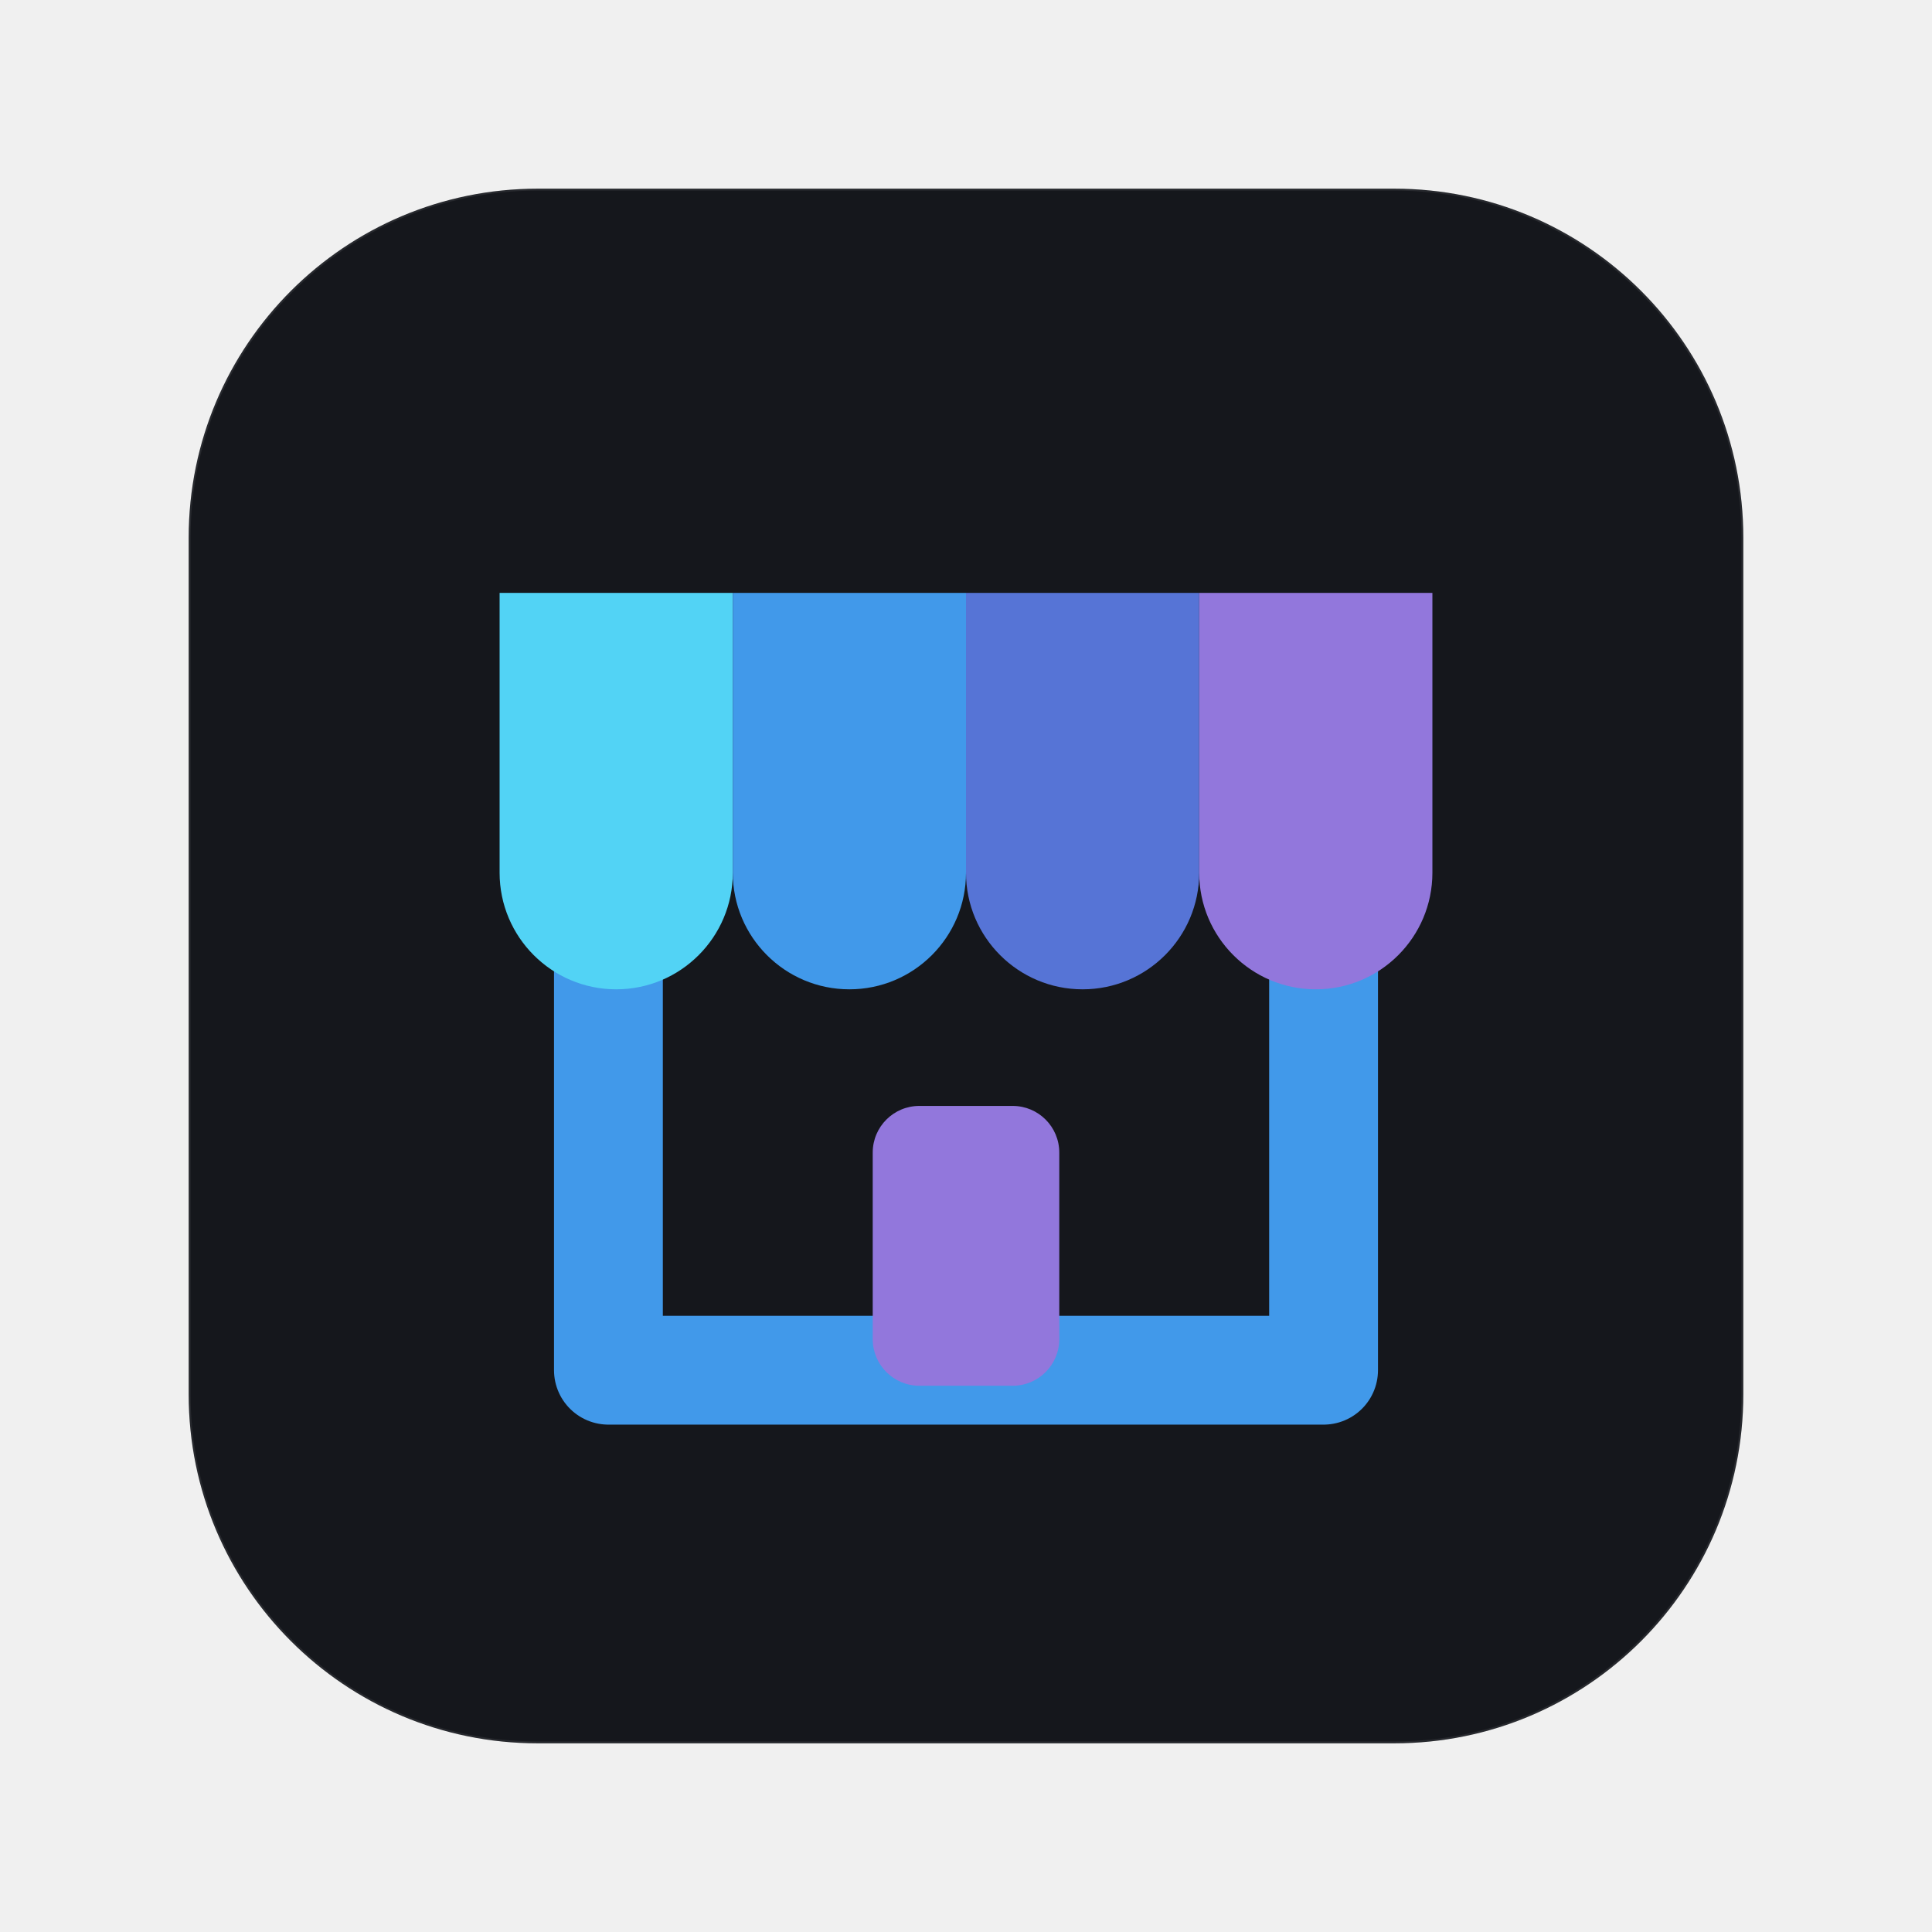
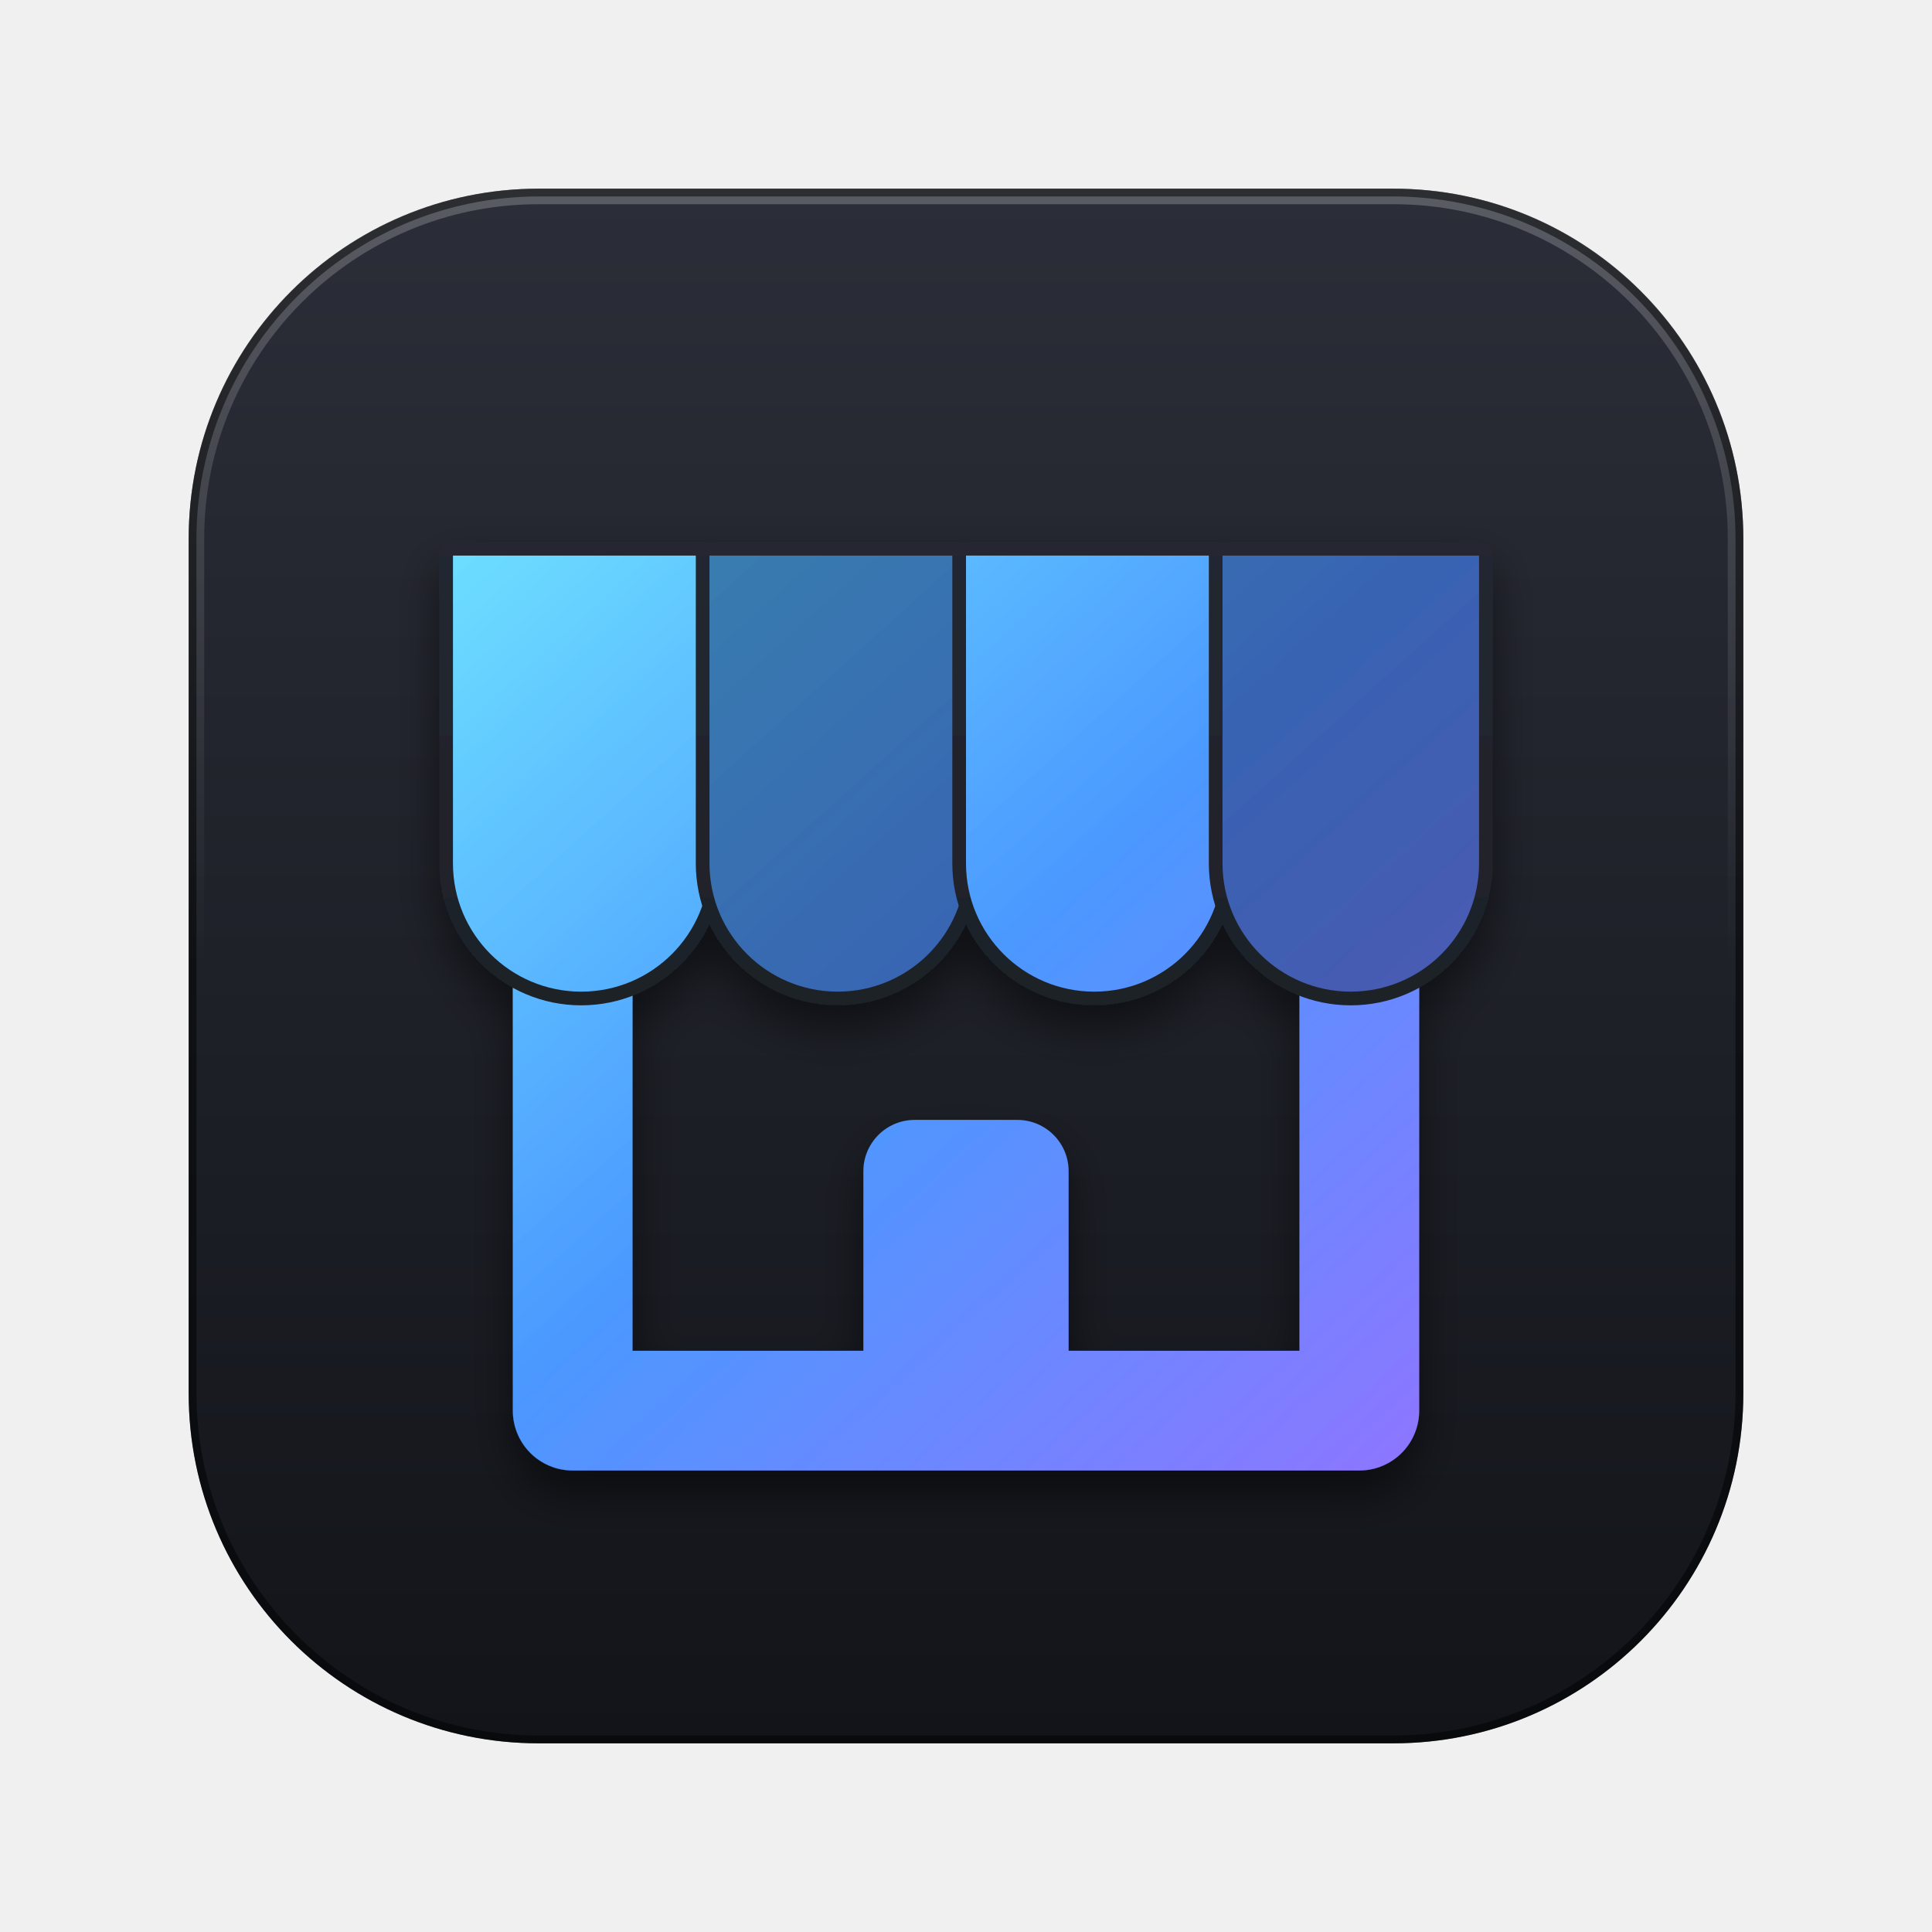
<svg xmlns="http://www.w3.org/2000/svg" width="1024" height="1024" viewBox="0 0 1024 1024">
-   <rect x="100" y="100" width="824" height="824" rx="185" ry="185" fill="#15171C" />
-   <rect x="100.5" y="100.5" width="823" height="823" rx="184.5" ry="184.5" fill="none" stroke="#ffffff" stroke-opacity="0.08" stroke-width="1" />
  <g transform="translate(100 100) scale(8.24)">
-     <path d="M27 50 V76 H73 V50" stroke="#4199EA" stroke-width="7" stroke-linecap="round" stroke-linejoin="round" fill="none" />
-     <rect x="44" y="59" width="12" height="18" rx="3" fill="#9277DC" />
-     <path d="M20 26 H35 V44 A7.5 7.5 0 0 1 20 44Z" fill="#52D3F5" />
-     <path d="M35 26 H50 V44 A7.5 7.5 0 0 1 35 44Z" fill="#4199EA" />
-     <path d="M50 26 H65 V44 A7.5 7.5 0 0 1 50 44Z" fill="#5674D6" />
-     <path d="M65 26 H80 V44 A7.5 7.5 0 0 1 65 44Z" fill="#9277DC" />
+     <defs>
+       <linearGradient id="iw" gradientUnits="userSpaceOnUse" x1="22" y1="20" x2="78" y2="82">
+         <stop offset="0" stop-color="#6FE3FF" />
+         <stop offset=".5" stop-color="#4B98FF" />
+         <stop offset="1" stop-color="#9373FF" />
+       </linearGradient>
+       <linearGradient id="il" gradientUnits="userSpaceOnUse" x1="22" y1="20" x2="78" y2="82">
+         <stop offset="0" stop-color="#3A88AE" />
+         <stop offset=".5" stop-color="#3863B3" />
+         <stop offset="1" stop-color="#5B4FB0" />
+       </linearGradient>
+       <linearGradient id="ip" gradientUnits="userSpaceOnUse" x1="50" y1="0" x2="50" y2="100">
+         <stop offset="0" stop-color="#2B2E38" />
+         <stop offset="1" stop-color="#121419" />
+       </linearGradient>
+       <linearGradient id="ir" gradientUnits="userSpaceOnUse" x1="50" y1="0" x2="50" y2="100">
+         <stop offset="0" stop-color="#fff" stop-opacity=".22" />
+         <stop offset=".5" stop-color="#fff" stop-opacity="0" />
+       </linearGradient>
+       <filter id="is" x="-20%" y="-20%" width="140%" height="150%">
+         <feDropShadow dx="0" dy="1.4" stdDeviation="1.3" flood-color="#000" flood-opacity=".5" />
+       </filter>
+     </defs>
+     <rect width="100" height="100" rx="22.5" fill="url(#ip)" />
+     <rect x=".5" y=".5" width="99" height="99" rx="22" fill="none" stroke="url(#ir)" stroke-width="1" />
+     <rect x=".25" y=".25" width="99.5" height="99.5" rx="22.3" fill="none" stroke="#000" stroke-opacity=".5" stroke-width=".5" />
+     <g transform="translate(50 50) scale(1.1) translate(-50 -50)" filter="url(#is)">
+       <path d="M27 50 V76 H73 V50" stroke="url(#iw)" stroke-width="7" stroke-linecap="round" stroke-linejoin="round" fill="none" />
+       <rect x="44" y="59" width="12" height="18" rx="3" fill="url(#iw)" />
+       <path d="M20 26 H35 V44 A7.5 7.5 0 0 1 20 44Z" fill="url(#iw)" stroke="url(#ip)" stroke-width="1.6" paint-order="stroke" stroke-linejoin="round" />
+       <path d="M35 26 H50 V44 A7.5 7.5 0 0 1 35 44Z" fill="url(#il)" stroke="url(#ip)" stroke-width="1.6" paint-order="stroke" stroke-linejoin="round" />
+       <path d="M50 26 H65 V44 A7.5 7.5 0 0 1 50 44Z" fill="url(#iw)" stroke="url(#ip)" stroke-width="1.6" paint-order="stroke" stroke-linejoin="round" />
+       <path d="M65 26 H80 V44 A7.5 7.5 0 0 1 65 44Z" fill="url(#il)" stroke="url(#ip)" stroke-width="1.6" paint-order="stroke" stroke-linejoin="round" />
+     </g>
  </g>
</svg>
